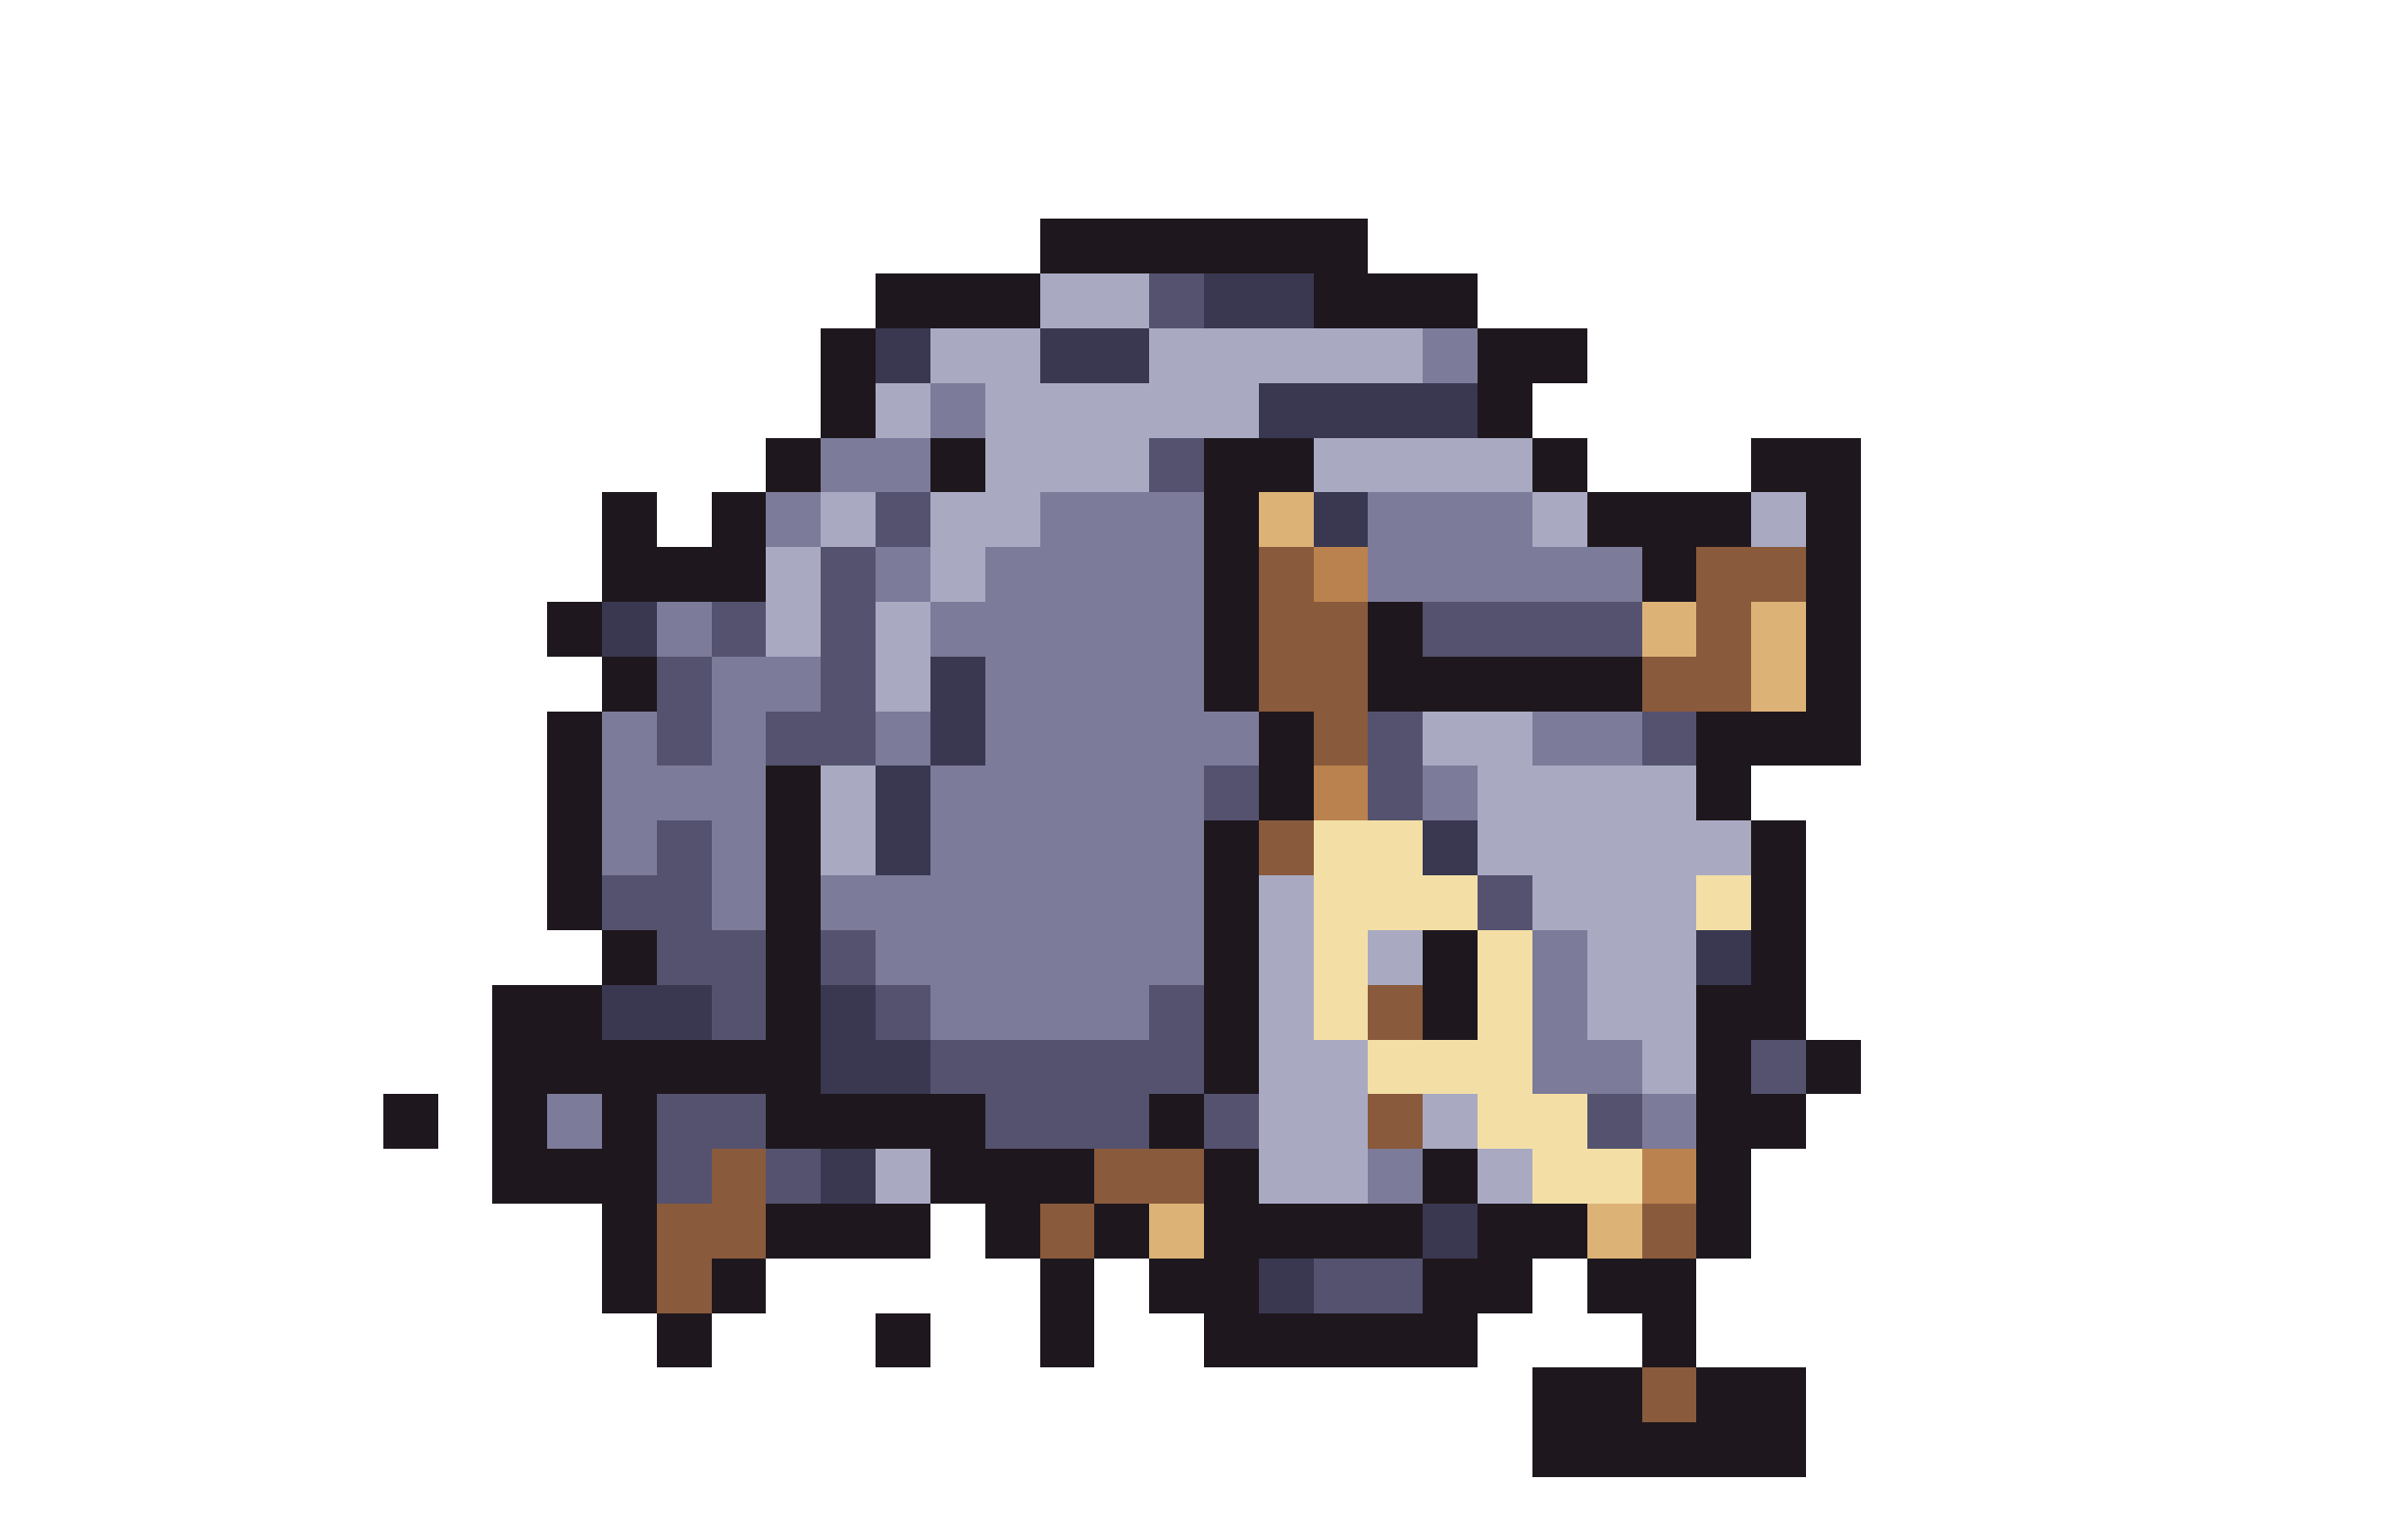
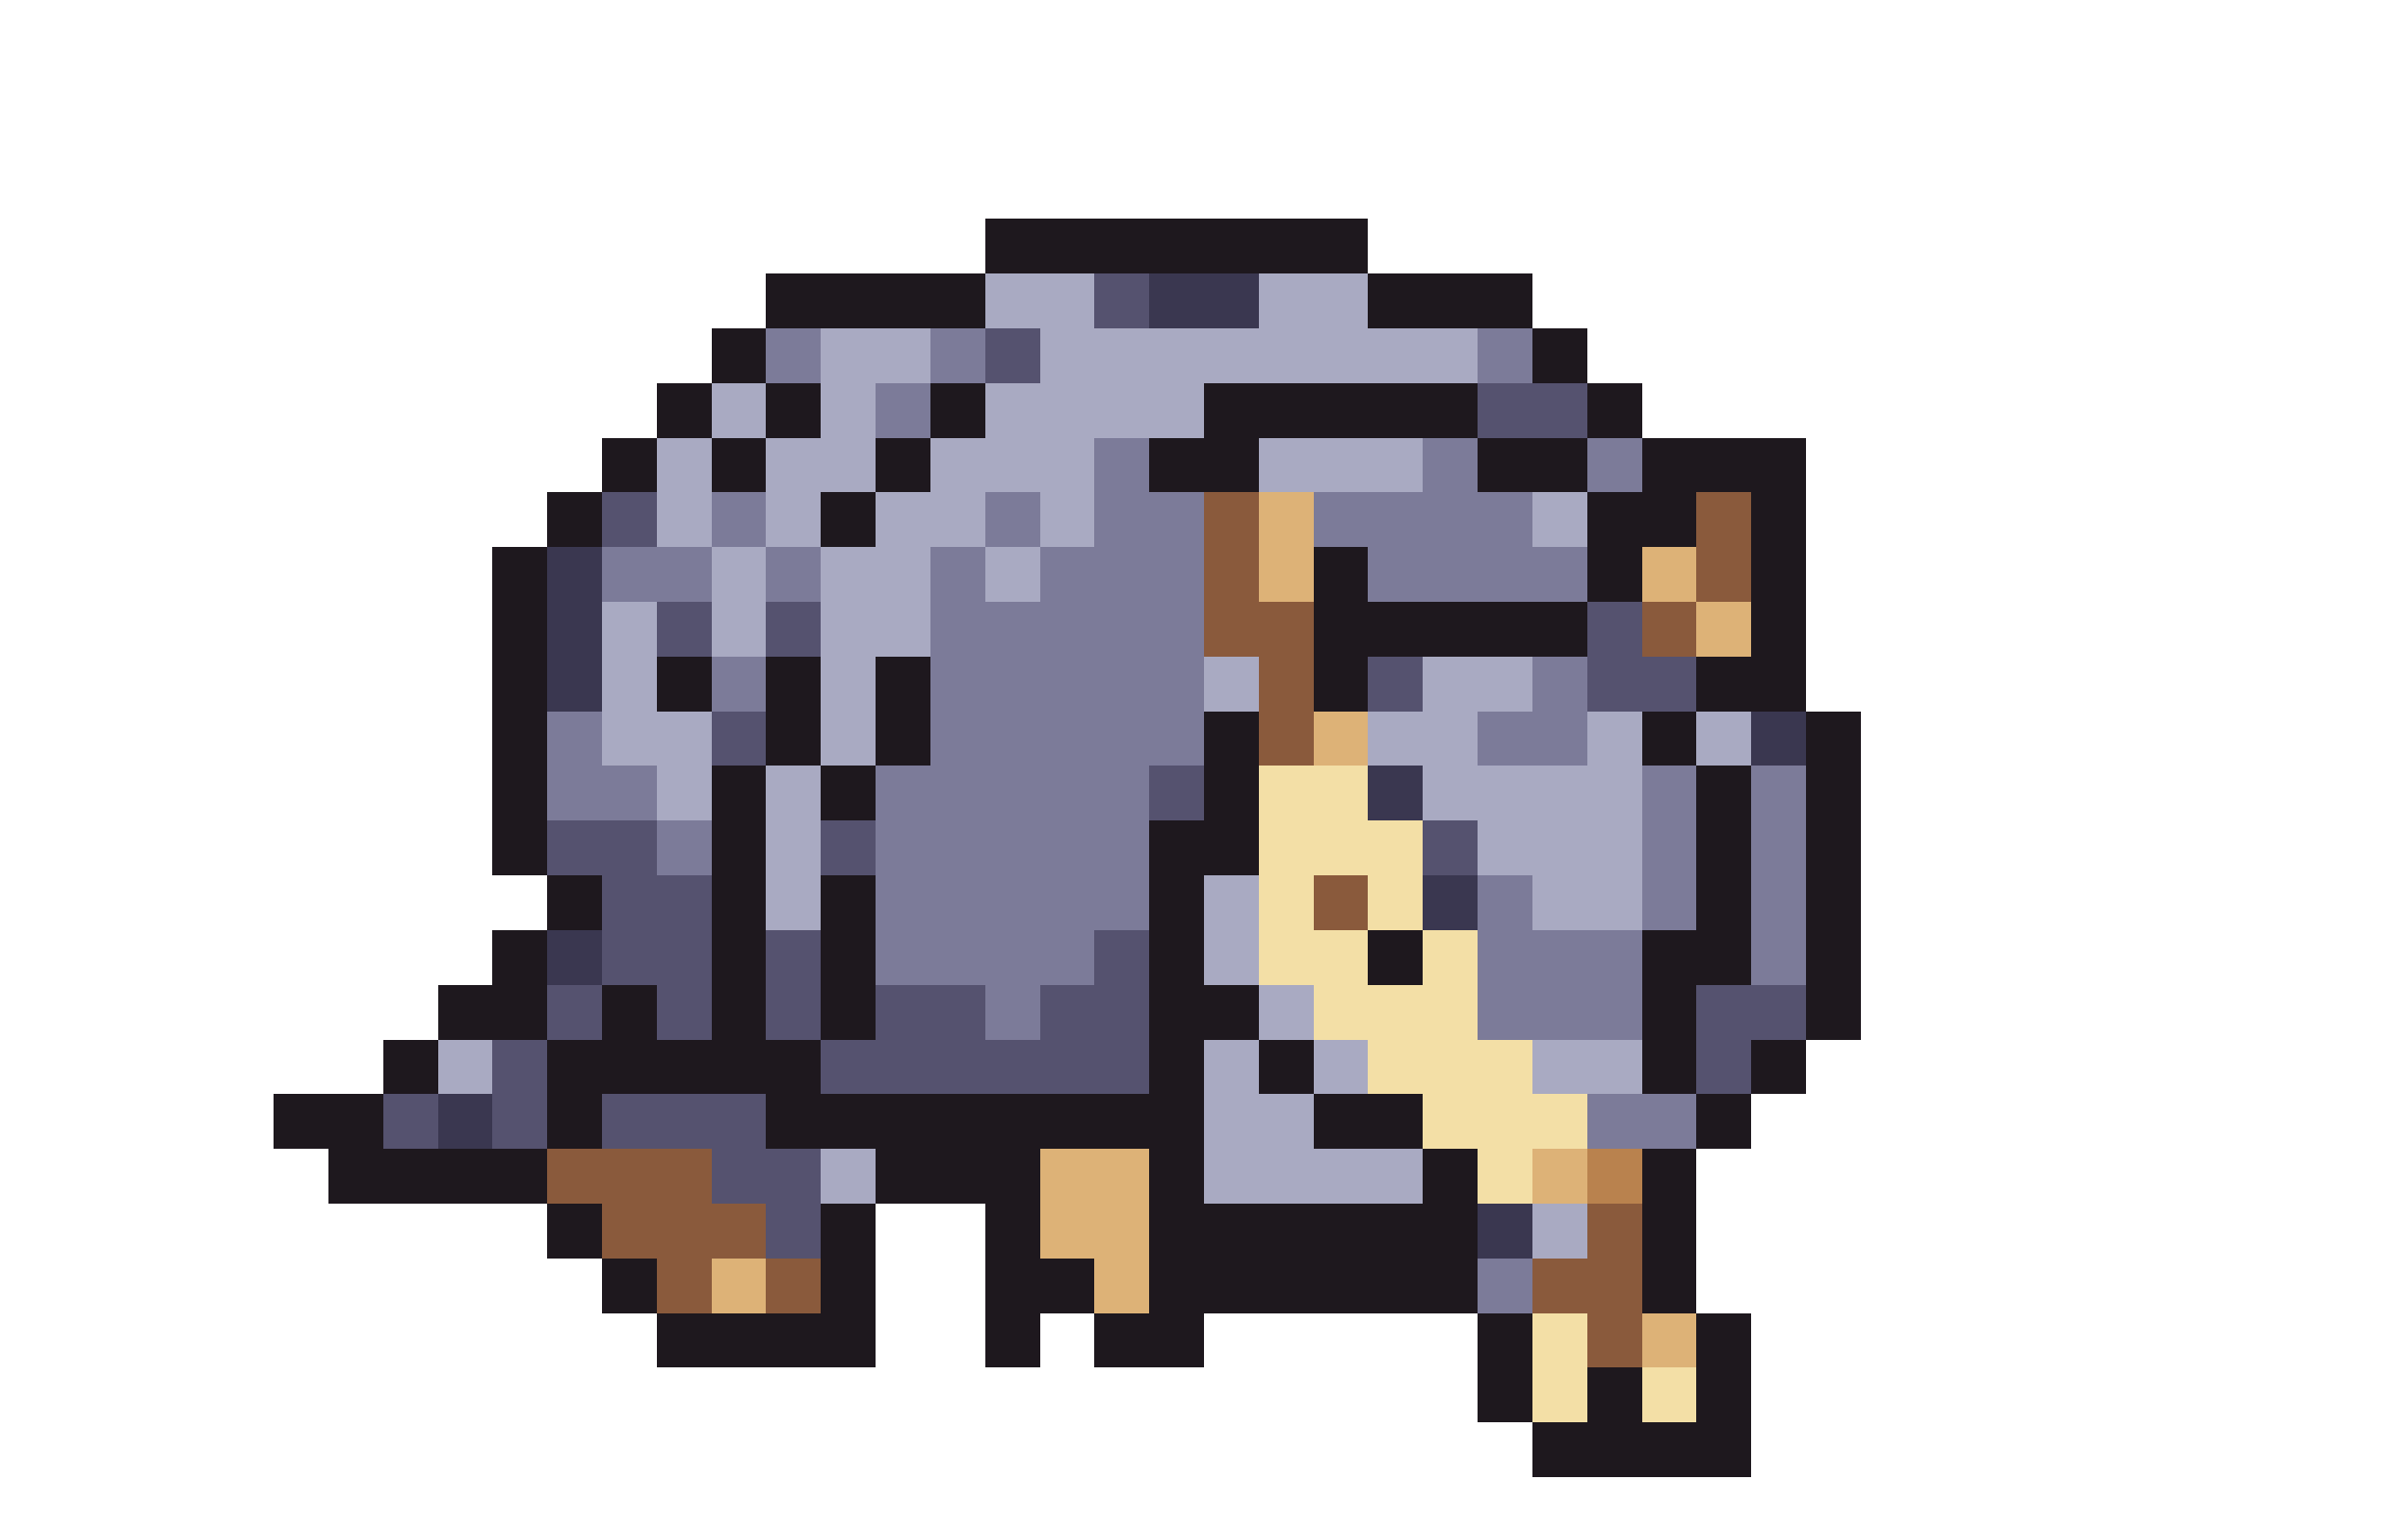
<svg xmlns="http://www.w3.org/2000/svg" width="44" height="28" viewBox="0 0 44 28" shape-rendering="crispEdges">
-   <rect x="19" y="4" width="6" height="1" fill="#1e181e" />
-   <rect x="16" y="5" width="3" height="1" fill="#1e181e" />
-   <rect x="19" y="5" width="2" height="1" fill="#a9aac2" />
-   <rect x="21" y="5" width="1" height="1" fill="#55526f" />
-   <rect x="22" y="5" width="2" height="1" fill="#3a3750" />
-   <rect x="24" y="5" width="3" height="1" fill="#1e181e" />
-   <rect x="15" y="6" width="1" height="1" fill="#1e181e" />
-   <rect x="16" y="6" width="1" height="1" fill="#3a3750" />
-   <rect x="17" y="6" width="2" height="1" fill="#a9aac2" />
-   <rect x="19" y="6" width="2" height="1" fill="#3a3750" />
-   <rect x="21" y="6" width="5" height="1" fill="#a9aac2" />
-   <rect x="26" y="6" width="1" height="1" fill="#7c7b99" />
-   <rect x="27" y="6" width="2" height="1" fill="#1e181e" />
-   <rect x="15" y="7" width="1" height="1" fill="#1e181e" />
-   <rect x="16" y="7" width="1" height="1" fill="#a9aac2" />
-   <rect x="17" y="7" width="1" height="1" fill="#7c7b99" />
-   <rect x="18" y="7" width="5" height="1" fill="#a9aac2" />
-   <rect x="23" y="7" width="4" height="1" fill="#3a3750" />
-   <rect x="27" y="7" width="1" height="1" fill="#1e181e" />
-   <rect x="14" y="8" width="1" height="1" fill="#1e181e" />
-   <rect x="15" y="8" width="2" height="1" fill="#7c7b99" />
-   <rect x="17" y="8" width="1" height="1" fill="#1e181e" />
-   <rect x="18" y="8" width="3" height="1" fill="#a9aac2" />
-   <rect x="21" y="8" width="1" height="1" fill="#55526f" />
-   <rect x="22" y="8" width="2" height="1" fill="#1e181e" />
-   <rect x="24" y="8" width="4" height="1" fill="#a9aac2" />
-   <rect x="28" y="8" width="1" height="1" fill="#1e181e" />
-   <rect x="32" y="8" width="2" height="1" fill="#1e181e" />
-   <rect x="11" y="9" width="1" height="1" fill="#1e181e" />
-   <rect x="13" y="9" width="1" height="1" fill="#1e181e" />
-   <rect x="14" y="9" width="1" height="1" fill="#7c7b99" />
-   <rect x="15" y="9" width="1" height="1" fill="#a9aac2" />
-   <rect x="16" y="9" width="1" height="1" fill="#55526f" />
-   <rect x="17" y="9" width="2" height="1" fill="#a9aac2" />
-   <rect x="19" y="9" width="3" height="1" fill="#7c7b99" />
-   <rect x="22" y="9" width="1" height="1" fill="#1e181e" />
+   <rect x="18" y="4" width="7" height="1" fill="#1e181e" />
+   <rect x="14" y="5" width="4" height="1" fill="#1e181e" />
+   <rect x="18" y="5" width="2" height="1" fill="#a9aac2" />
+   <rect x="20" y="5" width="1" height="1" fill="#55526f" />
+   <rect x="21" y="5" width="2" height="1" fill="#3a3750" />
+   <rect x="23" y="5" width="2" height="1" fill="#a9aac2" />
+   <rect x="25" y="5" width="3" height="1" fill="#1e181e" />
+   <rect x="13" y="6" width="1" height="1" fill="#1e181e" />
+   <rect x="14" y="6" width="1" height="1" fill="#7c7b99" />
+   <rect x="15" y="6" width="2" height="1" fill="#a9aac2" />
+   <rect x="17" y="6" width="1" height="1" fill="#7c7b99" />
+   <rect x="18" y="6" width="1" height="1" fill="#55526f" />
+   <rect x="19" y="6" width="8" height="1" fill="#a9aac2" />
+   <rect x="27" y="6" width="1" height="1" fill="#7c7b99" />
+   <rect x="28" y="6" width="1" height="1" fill="#1e181e" />
+   <rect x="12" y="7" width="1" height="1" fill="#1e181e" />
+   <rect x="13" y="7" width="1" height="1" fill="#a9aac2" />
+   <rect x="14" y="7" width="1" height="1" fill="#1e181e" />
+   <rect x="15" y="7" width="1" height="1" fill="#a9aac2" />
+   <rect x="16" y="7" width="1" height="1" fill="#7c7b99" />
+   <rect x="17" y="7" width="1" height="1" fill="#1e181e" />
+   <rect x="18" y="7" width="4" height="1" fill="#a9aac2" />
+   <rect x="22" y="7" width="5" height="1" fill="#1e181e" />
+   <rect x="27" y="7" width="2" height="1" fill="#55526f" />
+   <rect x="29" y="7" width="1" height="1" fill="#1e181e" />
+   <rect x="11" y="8" width="1" height="1" fill="#1e181e" />
+   <rect x="12" y="8" width="1" height="1" fill="#a9aac2" />
+   <rect x="13" y="8" width="1" height="1" fill="#1e181e" />
+   <rect x="14" y="8" width="2" height="1" fill="#a9aac2" />
+   <rect x="16" y="8" width="1" height="1" fill="#1e181e" />
+   <rect x="17" y="8" width="3" height="1" fill="#a9aac2" />
+   <rect x="20" y="8" width="1" height="1" fill="#7c7b99" />
+   <rect x="21" y="8" width="2" height="1" fill="#1e181e" />
+   <rect x="23" y="8" width="3" height="1" fill="#a9aac2" />
+   <rect x="26" y="8" width="1" height="1" fill="#7c7b99" />
+   <rect x="27" y="8" width="2" height="1" fill="#1e181e" />
+   <rect x="29" y="8" width="1" height="1" fill="#7c7b99" />
+   <rect x="30" y="8" width="3" height="1" fill="#1e181e" />
+   <rect x="10" y="9" width="1" height="1" fill="#1e181e" />
+   <rect x="11" y="9" width="1" height="1" fill="#55526f" />
+   <rect x="12" y="9" width="1" height="1" fill="#a9aac2" />
+   <rect x="13" y="9" width="1" height="1" fill="#7c7b99" />
+   <rect x="14" y="9" width="1" height="1" fill="#a9aac2" />
+   <rect x="15" y="9" width="1" height="1" fill="#1e181e" />
+   <rect x="16" y="9" width="2" height="1" fill="#a9aac2" />
+   <rect x="18" y="9" width="1" height="1" fill="#7c7b99" />
+   <rect x="19" y="9" width="1" height="1" fill="#a9aac2" />
+   <rect x="20" y="9" width="2" height="1" fill="#7c7b99" />
+   <rect x="22" y="9" width="1" height="1" fill="#8a5a3c" />
  <rect x="23" y="9" width="1" height="1" fill="#ddb277" />
-   <rect x="24" y="9" width="1" height="1" fill="#3a3750" />
-   <rect x="25" y="9" width="3" height="1" fill="#7c7b99" />
+   <rect x="24" y="9" width="4" height="1" fill="#7c7b99" />
  <rect x="28" y="9" width="1" height="1" fill="#a9aac2" />
-   <rect x="29" y="9" width="3" height="1" fill="#1e181e" />
-   <rect x="32" y="9" width="1" height="1" fill="#a9aac2" />
-   <rect x="33" y="9" width="1" height="1" fill="#1e181e" />
-   <rect x="11" y="10" width="3" height="1" fill="#1e181e" />
-   <rect x="14" y="10" width="1" height="1" fill="#a9aac2" />
-   <rect x="15" y="10" width="1" height="1" fill="#55526f" />
-   <rect x="16" y="10" width="1" height="1" fill="#7c7b99" />
-   <rect x="17" y="10" width="1" height="1" fill="#a9aac2" />
-   <rect x="18" y="10" width="4" height="1" fill="#7c7b99" />
-   <rect x="22" y="10" width="1" height="1" fill="#1e181e" />
-   <rect x="23" y="10" width="1" height="1" fill="#8a5a3c" />
-   <rect x="24" y="10" width="1" height="1" fill="#b9824e" />
-   <rect x="25" y="10" width="5" height="1" fill="#7c7b99" />
-   <rect x="30" y="10" width="1" height="1" fill="#1e181e" />
-   <rect x="31" y="10" width="2" height="1" fill="#8a5a3c" />
-   <rect x="33" y="10" width="1" height="1" fill="#1e181e" />
-   <rect x="10" y="11" width="1" height="1" fill="#1e181e" />
-   <rect x="11" y="11" width="1" height="1" fill="#3a3750" />
-   <rect x="12" y="11" width="1" height="1" fill="#7c7b99" />
-   <rect x="13" y="11" width="1" height="1" fill="#55526f" />
-   <rect x="14" y="11" width="1" height="1" fill="#a9aac2" />
-   <rect x="15" y="11" width="1" height="1" fill="#55526f" />
-   <rect x="16" y="11" width="1" height="1" fill="#a9aac2" />
+   <rect x="29" y="9" width="2" height="1" fill="#1e181e" />
+   <rect x="31" y="9" width="1" height="1" fill="#8a5a3c" />
+   <rect x="32" y="9" width="1" height="1" fill="#1e181e" />
+   <rect x="9" y="10" width="1" height="1" fill="#1e181e" />
+   <rect x="10" y="10" width="1" height="1" fill="#3a3750" />
+   <rect x="11" y="10" width="2" height="1" fill="#7c7b99" />
+   <rect x="13" y="10" width="1" height="1" fill="#a9aac2" />
+   <rect x="14" y="10" width="1" height="1" fill="#7c7b99" />
+   <rect x="15" y="10" width="2" height="1" fill="#a9aac2" />
+   <rect x="17" y="10" width="1" height="1" fill="#7c7b99" />
+   <rect x="18" y="10" width="1" height="1" fill="#a9aac2" />
+   <rect x="19" y="10" width="3" height="1" fill="#7c7b99" />
+   <rect x="22" y="10" width="1" height="1" fill="#8a5a3c" />
+   <rect x="23" y="10" width="1" height="1" fill="#ddb277" />
+   <rect x="24" y="10" width="1" height="1" fill="#1e181e" />
+   <rect x="25" y="10" width="4" height="1" fill="#7c7b99" />
+   <rect x="29" y="10" width="1" height="1" fill="#1e181e" />
+   <rect x="30" y="10" width="1" height="1" fill="#ddb277" />
+   <rect x="31" y="10" width="1" height="1" fill="#8a5a3c" />
+   <rect x="32" y="10" width="1" height="1" fill="#1e181e" />
+   <rect x="9" y="11" width="1" height="1" fill="#1e181e" />
+   <rect x="10" y="11" width="1" height="1" fill="#3a3750" />
+   <rect x="11" y="11" width="1" height="1" fill="#a9aac2" />
+   <rect x="12" y="11" width="1" height="1" fill="#55526f" />
+   <rect x="13" y="11" width="1" height="1" fill="#a9aac2" />
+   <rect x="14" y="11" width="1" height="1" fill="#55526f" />
+   <rect x="15" y="11" width="2" height="1" fill="#a9aac2" />
  <rect x="17" y="11" width="5" height="1" fill="#7c7b99" />
-   <rect x="22" y="11" width="1" height="1" fill="#1e181e" />
-   <rect x="23" y="11" width="2" height="1" fill="#8a5a3c" />
-   <rect x="25" y="11" width="1" height="1" fill="#1e181e" />
-   <rect x="26" y="11" width="4" height="1" fill="#55526f" />
-   <rect x="30" y="11" width="1" height="1" fill="#ddb277" />
-   <rect x="31" y="11" width="1" height="1" fill="#8a5a3c" />
-   <rect x="32" y="11" width="1" height="1" fill="#ddb277" />
-   <rect x="33" y="11" width="1" height="1" fill="#1e181e" />
-   <rect x="11" y="12" width="1" height="1" fill="#1e181e" />
-   <rect x="12" y="12" width="1" height="1" fill="#55526f" />
-   <rect x="13" y="12" width="2" height="1" fill="#7c7b99" />
-   <rect x="15" y="12" width="1" height="1" fill="#55526f" />
-   <rect x="16" y="12" width="1" height="1" fill="#a9aac2" />
-   <rect x="17" y="12" width="1" height="1" fill="#3a3750" />
-   <rect x="18" y="12" width="4" height="1" fill="#7c7b99" />
-   <rect x="22" y="12" width="1" height="1" fill="#1e181e" />
-   <rect x="23" y="12" width="2" height="1" fill="#8a5a3c" />
-   <rect x="25" y="12" width="5" height="1" fill="#1e181e" />
-   <rect x="30" y="12" width="2" height="1" fill="#8a5a3c" />
-   <rect x="32" y="12" width="1" height="1" fill="#ddb277" />
-   <rect x="33" y="12" width="1" height="1" fill="#1e181e" />
-   <rect x="10" y="13" width="1" height="1" fill="#1e181e" />
-   <rect x="11" y="13" width="1" height="1" fill="#7c7b99" />
-   <rect x="12" y="13" width="1" height="1" fill="#55526f" />
-   <rect x="13" y="13" width="1" height="1" fill="#7c7b99" />
-   <rect x="14" y="13" width="2" height="1" fill="#55526f" />
-   <rect x="16" y="13" width="1" height="1" fill="#7c7b99" />
-   <rect x="17" y="13" width="1" height="1" fill="#3a3750" />
-   <rect x="18" y="13" width="5" height="1" fill="#7c7b99" />
-   <rect x="23" y="13" width="1" height="1" fill="#1e181e" />
-   <rect x="24" y="13" width="1" height="1" fill="#8a5a3c" />
-   <rect x="25" y="13" width="1" height="1" fill="#55526f" />
-   <rect x="26" y="13" width="2" height="1" fill="#a9aac2" />
-   <rect x="28" y="13" width="2" height="1" fill="#7c7b99" />
-   <rect x="30" y="13" width="1" height="1" fill="#55526f" />
-   <rect x="31" y="13" width="3" height="1" fill="#1e181e" />
-   <rect x="10" y="14" width="1" height="1" fill="#1e181e" />
-   <rect x="11" y="14" width="3" height="1" fill="#7c7b99" />
-   <rect x="14" y="14" width="1" height="1" fill="#1e181e" />
-   <rect x="15" y="14" width="1" height="1" fill="#a9aac2" />
-   <rect x="16" y="14" width="1" height="1" fill="#3a3750" />
-   <rect x="17" y="14" width="5" height="1" fill="#7c7b99" />
-   <rect x="22" y="14" width="1" height="1" fill="#55526f" />
-   <rect x="23" y="14" width="1" height="1" fill="#1e181e" />
-   <rect x="24" y="14" width="1" height="1" fill="#b9824e" />
-   <rect x="25" y="14" width="1" height="1" fill="#55526f" />
-   <rect x="26" y="14" width="1" height="1" fill="#7c7b99" />
-   <rect x="27" y="14" width="4" height="1" fill="#a9aac2" />
+   <rect x="22" y="11" width="2" height="1" fill="#8a5a3c" />
+   <rect x="24" y="11" width="5" height="1" fill="#1e181e" />
+   <rect x="29" y="11" width="1" height="1" fill="#55526f" />
+   <rect x="30" y="11" width="1" height="1" fill="#8a5a3c" />
+   <rect x="31" y="11" width="1" height="1" fill="#ddb277" />
+   <rect x="32" y="11" width="1" height="1" fill="#1e181e" />
+   <rect x="9" y="12" width="1" height="1" fill="#1e181e" />
+   <rect x="10" y="12" width="1" height="1" fill="#3a3750" />
+   <rect x="11" y="12" width="1" height="1" fill="#a9aac2" />
+   <rect x="12" y="12" width="1" height="1" fill="#1e181e" />
+   <rect x="13" y="12" width="1" height="1" fill="#7c7b99" />
+   <rect x="14" y="12" width="1" height="1" fill="#1e181e" />
+   <rect x="15" y="12" width="1" height="1" fill="#a9aac2" />
+   <rect x="16" y="12" width="1" height="1" fill="#1e181e" />
+   <rect x="17" y="12" width="5" height="1" fill="#7c7b99" />
+   <rect x="22" y="12" width="1" height="1" fill="#a9aac2" />
+   <rect x="23" y="12" width="1" height="1" fill="#8a5a3c" />
+   <rect x="24" y="12" width="1" height="1" fill="#1e181e" />
+   <rect x="25" y="12" width="1" height="1" fill="#55526f" />
+   <rect x="26" y="12" width="2" height="1" fill="#a9aac2" />
+   <rect x="28" y="12" width="1" height="1" fill="#7c7b99" />
+   <rect x="29" y="12" width="2" height="1" fill="#55526f" />
+   <rect x="31" y="12" width="2" height="1" fill="#1e181e" />
+   <rect x="9" y="13" width="1" height="1" fill="#1e181e" />
+   <rect x="10" y="13" width="1" height="1" fill="#7c7b99" />
+   <rect x="11" y="13" width="2" height="1" fill="#a9aac2" />
+   <rect x="13" y="13" width="1" height="1" fill="#55526f" />
+   <rect x="14" y="13" width="1" height="1" fill="#1e181e" />
+   <rect x="15" y="13" width="1" height="1" fill="#a9aac2" />
+   <rect x="16" y="13" width="1" height="1" fill="#1e181e" />
+   <rect x="17" y="13" width="5" height="1" fill="#7c7b99" />
+   <rect x="22" y="13" width="1" height="1" fill="#1e181e" />
+   <rect x="23" y="13" width="1" height="1" fill="#8a5a3c" />
+   <rect x="24" y="13" width="1" height="1" fill="#ddb277" />
+   <rect x="25" y="13" width="2" height="1" fill="#a9aac2" />
+   <rect x="27" y="13" width="2" height="1" fill="#7c7b99" />
+   <rect x="29" y="13" width="1" height="1" fill="#a9aac2" />
+   <rect x="30" y="13" width="1" height="1" fill="#1e181e" />
+   <rect x="31" y="13" width="1" height="1" fill="#a9aac2" />
+   <rect x="32" y="13" width="1" height="1" fill="#3a3750" />
+   <rect x="33" y="13" width="1" height="1" fill="#1e181e" />
+   <rect x="9" y="14" width="1" height="1" fill="#1e181e" />
+   <rect x="10" y="14" width="2" height="1" fill="#7c7b99" />
+   <rect x="12" y="14" width="1" height="1" fill="#a9aac2" />
+   <rect x="13" y="14" width="1" height="1" fill="#1e181e" />
+   <rect x="14" y="14" width="1" height="1" fill="#a9aac2" />
+   <rect x="15" y="14" width="1" height="1" fill="#1e181e" />
+   <rect x="16" y="14" width="5" height="1" fill="#7c7b99" />
+   <rect x="21" y="14" width="1" height="1" fill="#55526f" />
+   <rect x="22" y="14" width="1" height="1" fill="#1e181e" />
+   <rect x="23" y="14" width="2" height="1" fill="#f3dfa6" />
+   <rect x="25" y="14" width="1" height="1" fill="#3a3750" />
+   <rect x="26" y="14" width="4" height="1" fill="#a9aac2" />
+   <rect x="30" y="14" width="1" height="1" fill="#7c7b99" />
  <rect x="31" y="14" width="1" height="1" fill="#1e181e" />
-   <rect x="10" y="15" width="1" height="1" fill="#1e181e" />
-   <rect x="11" y="15" width="1" height="1" fill="#7c7b99" />
-   <rect x="12" y="15" width="1" height="1" fill="#55526f" />
-   <rect x="13" y="15" width="1" height="1" fill="#7c7b99" />
-   <rect x="14" y="15" width="1" height="1" fill="#1e181e" />
-   <rect x="15" y="15" width="1" height="1" fill="#a9aac2" />
-   <rect x="16" y="15" width="1" height="1" fill="#3a3750" />
-   <rect x="17" y="15" width="5" height="1" fill="#7c7b99" />
-   <rect x="22" y="15" width="1" height="1" fill="#1e181e" />
-   <rect x="23" y="15" width="1" height="1" fill="#8a5a3c" />
-   <rect x="24" y="15" width="2" height="1" fill="#f3dfa6" />
-   <rect x="26" y="15" width="1" height="1" fill="#3a3750" />
-   <rect x="27" y="15" width="5" height="1" fill="#a9aac2" />
-   <rect x="32" y="15" width="1" height="1" fill="#1e181e" />
+   <rect x="32" y="14" width="1" height="1" fill="#7c7b99" />
+   <rect x="33" y="14" width="1" height="1" fill="#1e181e" />
+   <rect x="9" y="15" width="1" height="1" fill="#1e181e" />
+   <rect x="10" y="15" width="2" height="1" fill="#55526f" />
+   <rect x="12" y="15" width="1" height="1" fill="#7c7b99" />
+   <rect x="13" y="15" width="1" height="1" fill="#1e181e" />
+   <rect x="14" y="15" width="1" height="1" fill="#a9aac2" />
+   <rect x="15" y="15" width="1" height="1" fill="#55526f" />
+   <rect x="16" y="15" width="5" height="1" fill="#7c7b99" />
+   <rect x="21" y="15" width="2" height="1" fill="#1e181e" />
+   <rect x="23" y="15" width="3" height="1" fill="#f3dfa6" />
+   <rect x="26" y="15" width="1" height="1" fill="#55526f" />
+   <rect x="27" y="15" width="3" height="1" fill="#a9aac2" />
+   <rect x="30" y="15" width="1" height="1" fill="#7c7b99" />
+   <rect x="31" y="15" width="1" height="1" fill="#1e181e" />
+   <rect x="32" y="15" width="1" height="1" fill="#7c7b99" />
+   <rect x="33" y="15" width="1" height="1" fill="#1e181e" />
  <rect x="10" y="16" width="1" height="1" fill="#1e181e" />
  <rect x="11" y="16" width="2" height="1" fill="#55526f" />
-   <rect x="13" y="16" width="1" height="1" fill="#7c7b99" />
-   <rect x="14" y="16" width="1" height="1" fill="#1e181e" />
-   <rect x="15" y="16" width="7" height="1" fill="#7c7b99" />
-   <rect x="22" y="16" width="1" height="1" fill="#1e181e" />
-   <rect x="23" y="16" width="1" height="1" fill="#a9aac2" />
-   <rect x="24" y="16" width="3" height="1" fill="#f3dfa6" />
-   <rect x="27" y="16" width="1" height="1" fill="#55526f" />
-   <rect x="28" y="16" width="3" height="1" fill="#a9aac2" />
-   <rect x="31" y="16" width="1" height="1" fill="#f3dfa6" />
-   <rect x="32" y="16" width="1" height="1" fill="#1e181e" />
-   <rect x="11" y="17" width="1" height="1" fill="#1e181e" />
-   <rect x="12" y="17" width="2" height="1" fill="#55526f" />
-   <rect x="14" y="17" width="1" height="1" fill="#1e181e" />
-   <rect x="15" y="17" width="1" height="1" fill="#55526f" />
-   <rect x="16" y="17" width="6" height="1" fill="#7c7b99" />
-   <rect x="22" y="17" width="1" height="1" fill="#1e181e" />
-   <rect x="23" y="17" width="1" height="1" fill="#a9aac2" />
-   <rect x="24" y="17" width="1" height="1" fill="#f3dfa6" />
-   <rect x="25" y="17" width="1" height="1" fill="#a9aac2" />
-   <rect x="26" y="17" width="1" height="1" fill="#1e181e" />
-   <rect x="27" y="17" width="1" height="1" fill="#f3dfa6" />
-   <rect x="28" y="17" width="1" height="1" fill="#7c7b99" />
-   <rect x="29" y="17" width="2" height="1" fill="#a9aac2" />
-   <rect x="31" y="17" width="1" height="1" fill="#3a3750" />
-   <rect x="32" y="17" width="1" height="1" fill="#1e181e" />
-   <rect x="9" y="18" width="2" height="1" fill="#1e181e" />
-   <rect x="11" y="18" width="2" height="1" fill="#3a3750" />
-   <rect x="13" y="18" width="1" height="1" fill="#55526f" />
-   <rect x="14" y="18" width="1" height="1" fill="#1e181e" />
-   <rect x="15" y="18" width="1" height="1" fill="#3a3750" />
-   <rect x="16" y="18" width="1" height="1" fill="#55526f" />
-   <rect x="17" y="18" width="4" height="1" fill="#7c7b99" />
-   <rect x="21" y="18" width="1" height="1" fill="#55526f" />
-   <rect x="22" y="18" width="1" height="1" fill="#1e181e" />
+   <rect x="13" y="16" width="1" height="1" fill="#1e181e" />
+   <rect x="14" y="16" width="1" height="1" fill="#a9aac2" />
+   <rect x="15" y="16" width="1" height="1" fill="#1e181e" />
+   <rect x="16" y="16" width="5" height="1" fill="#7c7b99" />
+   <rect x="21" y="16" width="1" height="1" fill="#1e181e" />
+   <rect x="22" y="16" width="1" height="1" fill="#a9aac2" />
+   <rect x="23" y="16" width="1" height="1" fill="#f3dfa6" />
+   <rect x="24" y="16" width="1" height="1" fill="#8a5a3c" />
+   <rect x="25" y="16" width="1" height="1" fill="#f3dfa6" />
+   <rect x="26" y="16" width="1" height="1" fill="#3a3750" />
+   <rect x="27" y="16" width="1" height="1" fill="#7c7b99" />
+   <rect x="28" y="16" width="2" height="1" fill="#a9aac2" />
+   <rect x="30" y="16" width="1" height="1" fill="#7c7b99" />
+   <rect x="31" y="16" width="1" height="1" fill="#1e181e" />
+   <rect x="32" y="16" width="1" height="1" fill="#7c7b99" />
+   <rect x="33" y="16" width="1" height="1" fill="#1e181e" />
+   <rect x="9" y="17" width="1" height="1" fill="#1e181e" />
+   <rect x="10" y="17" width="1" height="1" fill="#3a3750" />
+   <rect x="11" y="17" width="2" height="1" fill="#55526f" />
+   <rect x="13" y="17" width="1" height="1" fill="#1e181e" />
+   <rect x="14" y="17" width="1" height="1" fill="#55526f" />
+   <rect x="15" y="17" width="1" height="1" fill="#1e181e" />
+   <rect x="16" y="17" width="4" height="1" fill="#7c7b99" />
+   <rect x="20" y="17" width="1" height="1" fill="#55526f" />
+   <rect x="21" y="17" width="1" height="1" fill="#1e181e" />
+   <rect x="22" y="17" width="1" height="1" fill="#a9aac2" />
+   <rect x="23" y="17" width="2" height="1" fill="#f3dfa6" />
+   <rect x="25" y="17" width="1" height="1" fill="#1e181e" />
+   <rect x="26" y="17" width="1" height="1" fill="#f3dfa6" />
+   <rect x="27" y="17" width="3" height="1" fill="#7c7b99" />
+   <rect x="30" y="17" width="2" height="1" fill="#1e181e" />
+   <rect x="32" y="17" width="1" height="1" fill="#7c7b99" />
+   <rect x="33" y="17" width="1" height="1" fill="#1e181e" />
+   <rect x="8" y="18" width="2" height="1" fill="#1e181e" />
+   <rect x="10" y="18" width="1" height="1" fill="#55526f" />
+   <rect x="11" y="18" width="1" height="1" fill="#1e181e" />
+   <rect x="12" y="18" width="1" height="1" fill="#55526f" />
+   <rect x="13" y="18" width="1" height="1" fill="#1e181e" />
+   <rect x="14" y="18" width="1" height="1" fill="#55526f" />
+   <rect x="15" y="18" width="1" height="1" fill="#1e181e" />
+   <rect x="16" y="18" width="2" height="1" fill="#55526f" />
+   <rect x="18" y="18" width="1" height="1" fill="#7c7b99" />
+   <rect x="19" y="18" width="2" height="1" fill="#55526f" />
+   <rect x="21" y="18" width="2" height="1" fill="#1e181e" />
  <rect x="23" y="18" width="1" height="1" fill="#a9aac2" />
-   <rect x="24" y="18" width="1" height="1" fill="#f3dfa6" />
-   <rect x="25" y="18" width="1" height="1" fill="#8a5a3c" />
-   <rect x="26" y="18" width="1" height="1" fill="#1e181e" />
-   <rect x="27" y="18" width="1" height="1" fill="#f3dfa6" />
-   <rect x="28" y="18" width="1" height="1" fill="#7c7b99" />
-   <rect x="29" y="18" width="2" height="1" fill="#a9aac2" />
-   <rect x="31" y="18" width="2" height="1" fill="#1e181e" />
-   <rect x="9" y="19" width="6" height="1" fill="#1e181e" />
-   <rect x="15" y="19" width="2" height="1" fill="#3a3750" />
-   <rect x="17" y="19" width="5" height="1" fill="#55526f" />
-   <rect x="22" y="19" width="1" height="1" fill="#1e181e" />
-   <rect x="23" y="19" width="2" height="1" fill="#a9aac2" />
+   <rect x="24" y="18" width="3" height="1" fill="#f3dfa6" />
+   <rect x="27" y="18" width="3" height="1" fill="#7c7b99" />
+   <rect x="30" y="18" width="1" height="1" fill="#1e181e" />
+   <rect x="31" y="18" width="2" height="1" fill="#55526f" />
+   <rect x="33" y="18" width="1" height="1" fill="#1e181e" />
+   <rect x="7" y="19" width="1" height="1" fill="#1e181e" />
+   <rect x="8" y="19" width="1" height="1" fill="#a9aac2" />
+   <rect x="9" y="19" width="1" height="1" fill="#55526f" />
+   <rect x="10" y="19" width="5" height="1" fill="#1e181e" />
+   <rect x="15" y="19" width="6" height="1" fill="#55526f" />
+   <rect x="21" y="19" width="1" height="1" fill="#1e181e" />
+   <rect x="22" y="19" width="1" height="1" fill="#a9aac2" />
+   <rect x="23" y="19" width="1" height="1" fill="#1e181e" />
+   <rect x="24" y="19" width="1" height="1" fill="#a9aac2" />
  <rect x="25" y="19" width="3" height="1" fill="#f3dfa6" />
-   <rect x="28" y="19" width="2" height="1" fill="#7c7b99" />
-   <rect x="30" y="19" width="1" height="1" fill="#a9aac2" />
-   <rect x="31" y="19" width="1" height="1" fill="#1e181e" />
-   <rect x="32" y="19" width="1" height="1" fill="#55526f" />
-   <rect x="33" y="19" width="1" height="1" fill="#1e181e" />
-   <rect x="7" y="20" width="1" height="1" fill="#1e181e" />
-   <rect x="9" y="20" width="1" height="1" fill="#1e181e" />
-   <rect x="10" y="20" width="1" height="1" fill="#7c7b99" />
-   <rect x="11" y="20" width="1" height="1" fill="#1e181e" />
-   <rect x="12" y="20" width="2" height="1" fill="#55526f" />
-   <rect x="14" y="20" width="4" height="1" fill="#1e181e" />
-   <rect x="18" y="20" width="3" height="1" fill="#55526f" />
-   <rect x="21" y="20" width="1" height="1" fill="#1e181e" />
-   <rect x="22" y="20" width="1" height="1" fill="#55526f" />
-   <rect x="23" y="20" width="2" height="1" fill="#a9aac2" />
-   <rect x="25" y="20" width="1" height="1" fill="#8a5a3c" />
-   <rect x="26" y="20" width="1" height="1" fill="#a9aac2" />
-   <rect x="27" y="20" width="2" height="1" fill="#f3dfa6" />
-   <rect x="29" y="20" width="1" height="1" fill="#55526f" />
-   <rect x="30" y="20" width="1" height="1" fill="#7c7b99" />
-   <rect x="31" y="20" width="2" height="1" fill="#1e181e" />
-   <rect x="9" y="21" width="3" height="1" fill="#1e181e" />
-   <rect x="12" y="21" width="1" height="1" fill="#55526f" />
-   <rect x="13" y="21" width="1" height="1" fill="#8a5a3c" />
-   <rect x="14" y="21" width="1" height="1" fill="#55526f" />
-   <rect x="15" y="21" width="1" height="1" fill="#3a3750" />
-   <rect x="16" y="21" width="1" height="1" fill="#a9aac2" />
-   <rect x="17" y="21" width="3" height="1" fill="#1e181e" />
-   <rect x="20" y="21" width="2" height="1" fill="#8a5a3c" />
-   <rect x="22" y="21" width="1" height="1" fill="#1e181e" />
-   <rect x="23" y="21" width="2" height="1" fill="#a9aac2" />
-   <rect x="25" y="21" width="1" height="1" fill="#7c7b99" />
+   <rect x="28" y="19" width="2" height="1" fill="#a9aac2" />
+   <rect x="30" y="19" width="1" height="1" fill="#1e181e" />
+   <rect x="31" y="19" width="1" height="1" fill="#55526f" />
+   <rect x="32" y="19" width="1" height="1" fill="#1e181e" />
+   <rect x="5" y="20" width="2" height="1" fill="#1e181e" />
+   <rect x="7" y="20" width="1" height="1" fill="#55526f" />
+   <rect x="8" y="20" width="1" height="1" fill="#3a3750" />
+   <rect x="9" y="20" width="1" height="1" fill="#55526f" />
+   <rect x="10" y="20" width="1" height="1" fill="#1e181e" />
+   <rect x="11" y="20" width="3" height="1" fill="#55526f" />
+   <rect x="14" y="20" width="8" height="1" fill="#1e181e" />
+   <rect x="22" y="20" width="2" height="1" fill="#a9aac2" />
+   <rect x="24" y="20" width="2" height="1" fill="#1e181e" />
+   <rect x="26" y="20" width="3" height="1" fill="#f3dfa6" />
+   <rect x="29" y="20" width="2" height="1" fill="#7c7b99" />
+   <rect x="31" y="20" width="1" height="1" fill="#1e181e" />
+   <rect x="6" y="21" width="4" height="1" fill="#1e181e" />
+   <rect x="10" y="21" width="3" height="1" fill="#8a5a3c" />
+   <rect x="13" y="21" width="2" height="1" fill="#55526f" />
+   <rect x="15" y="21" width="1" height="1" fill="#a9aac2" />
+   <rect x="16" y="21" width="3" height="1" fill="#1e181e" />
+   <rect x="19" y="21" width="2" height="1" fill="#ddb277" />
+   <rect x="21" y="21" width="1" height="1" fill="#1e181e" />
+   <rect x="22" y="21" width="4" height="1" fill="#a9aac2" />
  <rect x="26" y="21" width="1" height="1" fill="#1e181e" />
-   <rect x="27" y="21" width="1" height="1" fill="#a9aac2" />
-   <rect x="28" y="21" width="2" height="1" fill="#f3dfa6" />
-   <rect x="30" y="21" width="1" height="1" fill="#b9824e" />
-   <rect x="31" y="21" width="1" height="1" fill="#1e181e" />
-   <rect x="11" y="22" width="1" height="1" fill="#1e181e" />
-   <rect x="12" y="22" width="2" height="1" fill="#8a5a3c" />
-   <rect x="14" y="22" width="3" height="1" fill="#1e181e" />
+   <rect x="27" y="21" width="1" height="1" fill="#f3dfa6" />
+   <rect x="28" y="21" width="1" height="1" fill="#ddb277" />
+   <rect x="29" y="21" width="1" height="1" fill="#b9824e" />
+   <rect x="30" y="21" width="1" height="1" fill="#1e181e" />
+   <rect x="10" y="22" width="1" height="1" fill="#1e181e" />
+   <rect x="11" y="22" width="3" height="1" fill="#8a5a3c" />
+   <rect x="14" y="22" width="1" height="1" fill="#55526f" />
+   <rect x="15" y="22" width="1" height="1" fill="#1e181e" />
  <rect x="18" y="22" width="1" height="1" fill="#1e181e" />
-   <rect x="19" y="22" width="1" height="1" fill="#8a5a3c" />
-   <rect x="20" y="22" width="1" height="1" fill="#1e181e" />
-   <rect x="21" y="22" width="1" height="1" fill="#ddb277" />
-   <rect x="22" y="22" width="4" height="1" fill="#1e181e" />
-   <rect x="26" y="22" width="1" height="1" fill="#3a3750" />
-   <rect x="27" y="22" width="2" height="1" fill="#1e181e" />
-   <rect x="29" y="22" width="1" height="1" fill="#ddb277" />
-   <rect x="30" y="22" width="1" height="1" fill="#8a5a3c" />
-   <rect x="31" y="22" width="1" height="1" fill="#1e181e" />
+   <rect x="19" y="22" width="2" height="1" fill="#ddb277" />
+   <rect x="21" y="22" width="6" height="1" fill="#1e181e" />
+   <rect x="27" y="22" width="1" height="1" fill="#3a3750" />
+   <rect x="28" y="22" width="1" height="1" fill="#a9aac2" />
+   <rect x="29" y="22" width="1" height="1" fill="#8a5a3c" />
+   <rect x="30" y="22" width="1" height="1" fill="#1e181e" />
  <rect x="11" y="23" width="1" height="1" fill="#1e181e" />
  <rect x="12" y="23" width="1" height="1" fill="#8a5a3c" />
-   <rect x="13" y="23" width="1" height="1" fill="#1e181e" />
-   <rect x="19" y="23" width="1" height="1" fill="#1e181e" />
-   <rect x="21" y="23" width="2" height="1" fill="#1e181e" />
-   <rect x="23" y="23" width="1" height="1" fill="#3a3750" />
-   <rect x="24" y="23" width="2" height="1" fill="#55526f" />
-   <rect x="26" y="23" width="2" height="1" fill="#1e181e" />
-   <rect x="29" y="23" width="2" height="1" fill="#1e181e" />
-   <rect x="12" y="24" width="1" height="1" fill="#1e181e" />
-   <rect x="16" y="24" width="1" height="1" fill="#1e181e" />
-   <rect x="19" y="24" width="1" height="1" fill="#1e181e" />
-   <rect x="22" y="24" width="5" height="1" fill="#1e181e" />
-   <rect x="30" y="24" width="1" height="1" fill="#1e181e" />
-   <rect x="28" y="25" width="2" height="1" fill="#1e181e" />
-   <rect x="30" y="25" width="1" height="1" fill="#8a5a3c" />
-   <rect x="31" y="25" width="2" height="1" fill="#1e181e" />
-   <rect x="28" y="26" width="5" height="1" fill="#1e181e" />
+   <rect x="13" y="23" width="1" height="1" fill="#ddb277" />
+   <rect x="14" y="23" width="1" height="1" fill="#8a5a3c" />
+   <rect x="15" y="23" width="1" height="1" fill="#1e181e" />
+   <rect x="18" y="23" width="2" height="1" fill="#1e181e" />
+   <rect x="20" y="23" width="1" height="1" fill="#ddb277" />
+   <rect x="21" y="23" width="6" height="1" fill="#1e181e" />
+   <rect x="27" y="23" width="1" height="1" fill="#7c7b99" />
+   <rect x="28" y="23" width="2" height="1" fill="#8a5a3c" />
+   <rect x="30" y="23" width="1" height="1" fill="#1e181e" />
+   <rect x="12" y="24" width="4" height="1" fill="#1e181e" />
+   <rect x="18" y="24" width="1" height="1" fill="#1e181e" />
+   <rect x="20" y="24" width="2" height="1" fill="#1e181e" />
+   <rect x="27" y="24" width="1" height="1" fill="#1e181e" />
+   <rect x="28" y="24" width="1" height="1" fill="#f3dfa6" />
+   <rect x="29" y="24" width="1" height="1" fill="#8a5a3c" />
+   <rect x="30" y="24" width="1" height="1" fill="#ddb277" />
+   <rect x="31" y="24" width="1" height="1" fill="#1e181e" />
+   <rect x="27" y="25" width="1" height="1" fill="#1e181e" />
+   <rect x="28" y="25" width="1" height="1" fill="#f3dfa6" />
+   <rect x="29" y="25" width="1" height="1" fill="#1e181e" />
+   <rect x="30" y="25" width="1" height="1" fill="#f3dfa6" />
+   <rect x="31" y="25" width="1" height="1" fill="#1e181e" />
+   <rect x="28" y="26" width="4" height="1" fill="#1e181e" />
</svg>
